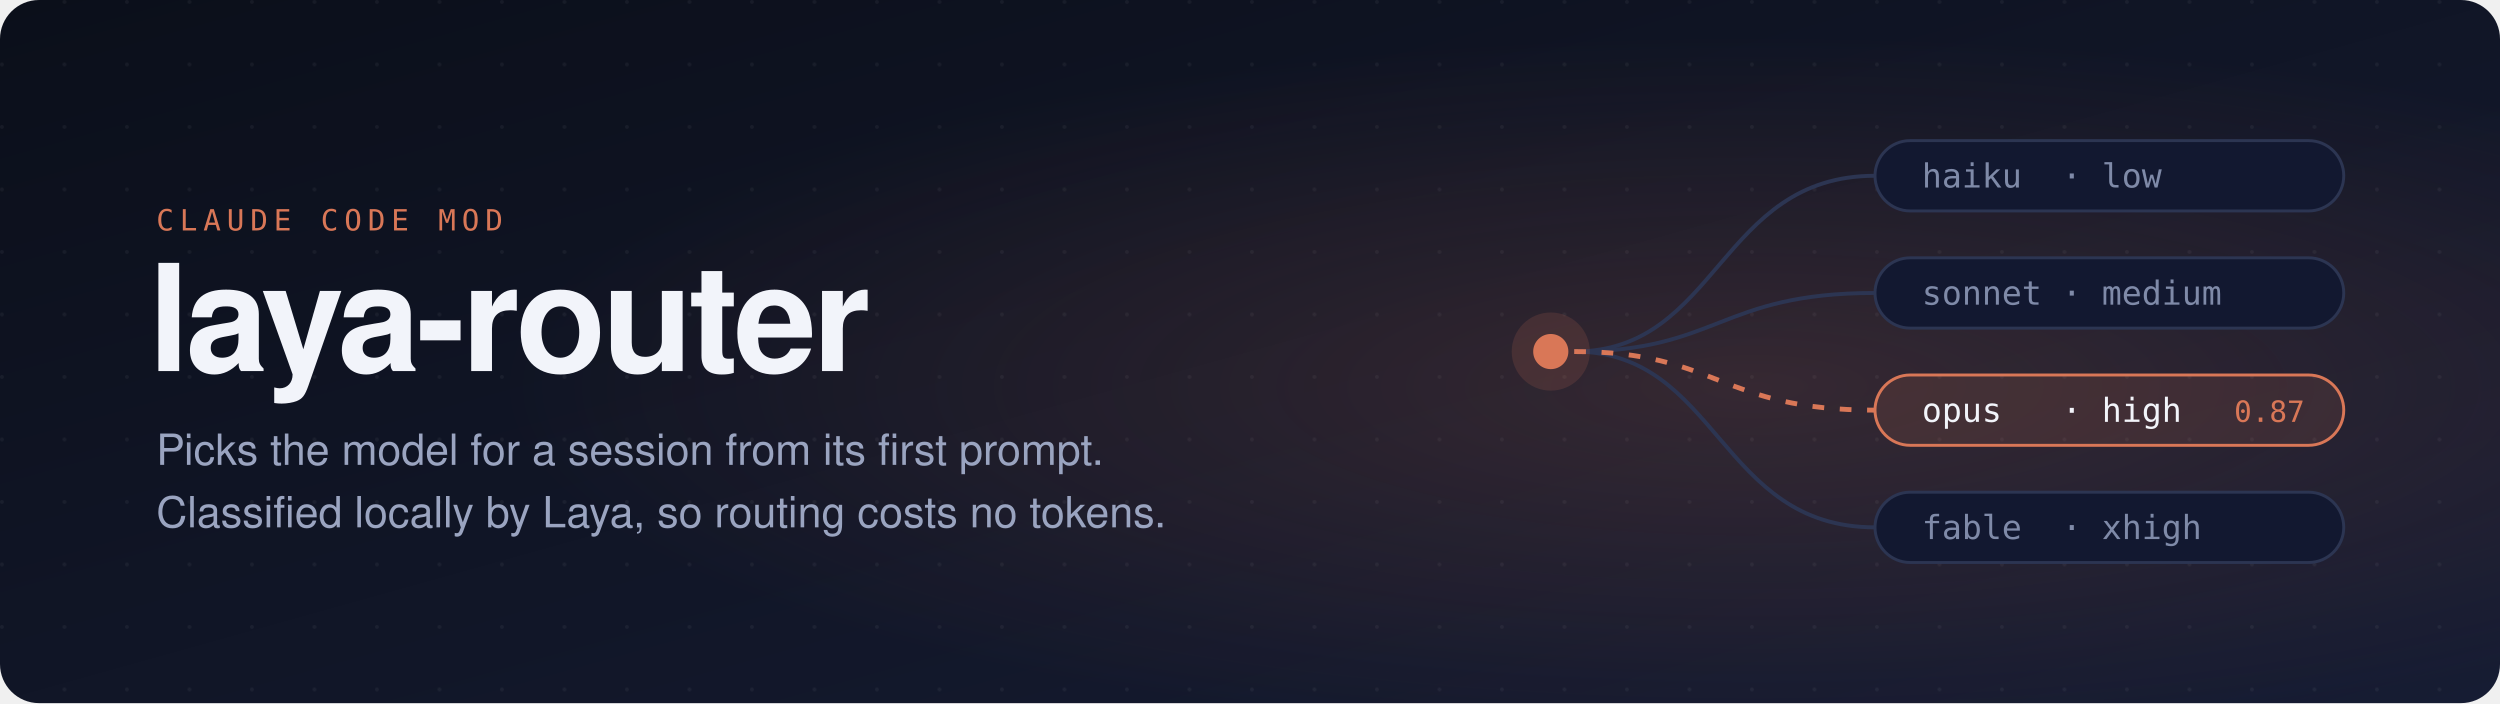
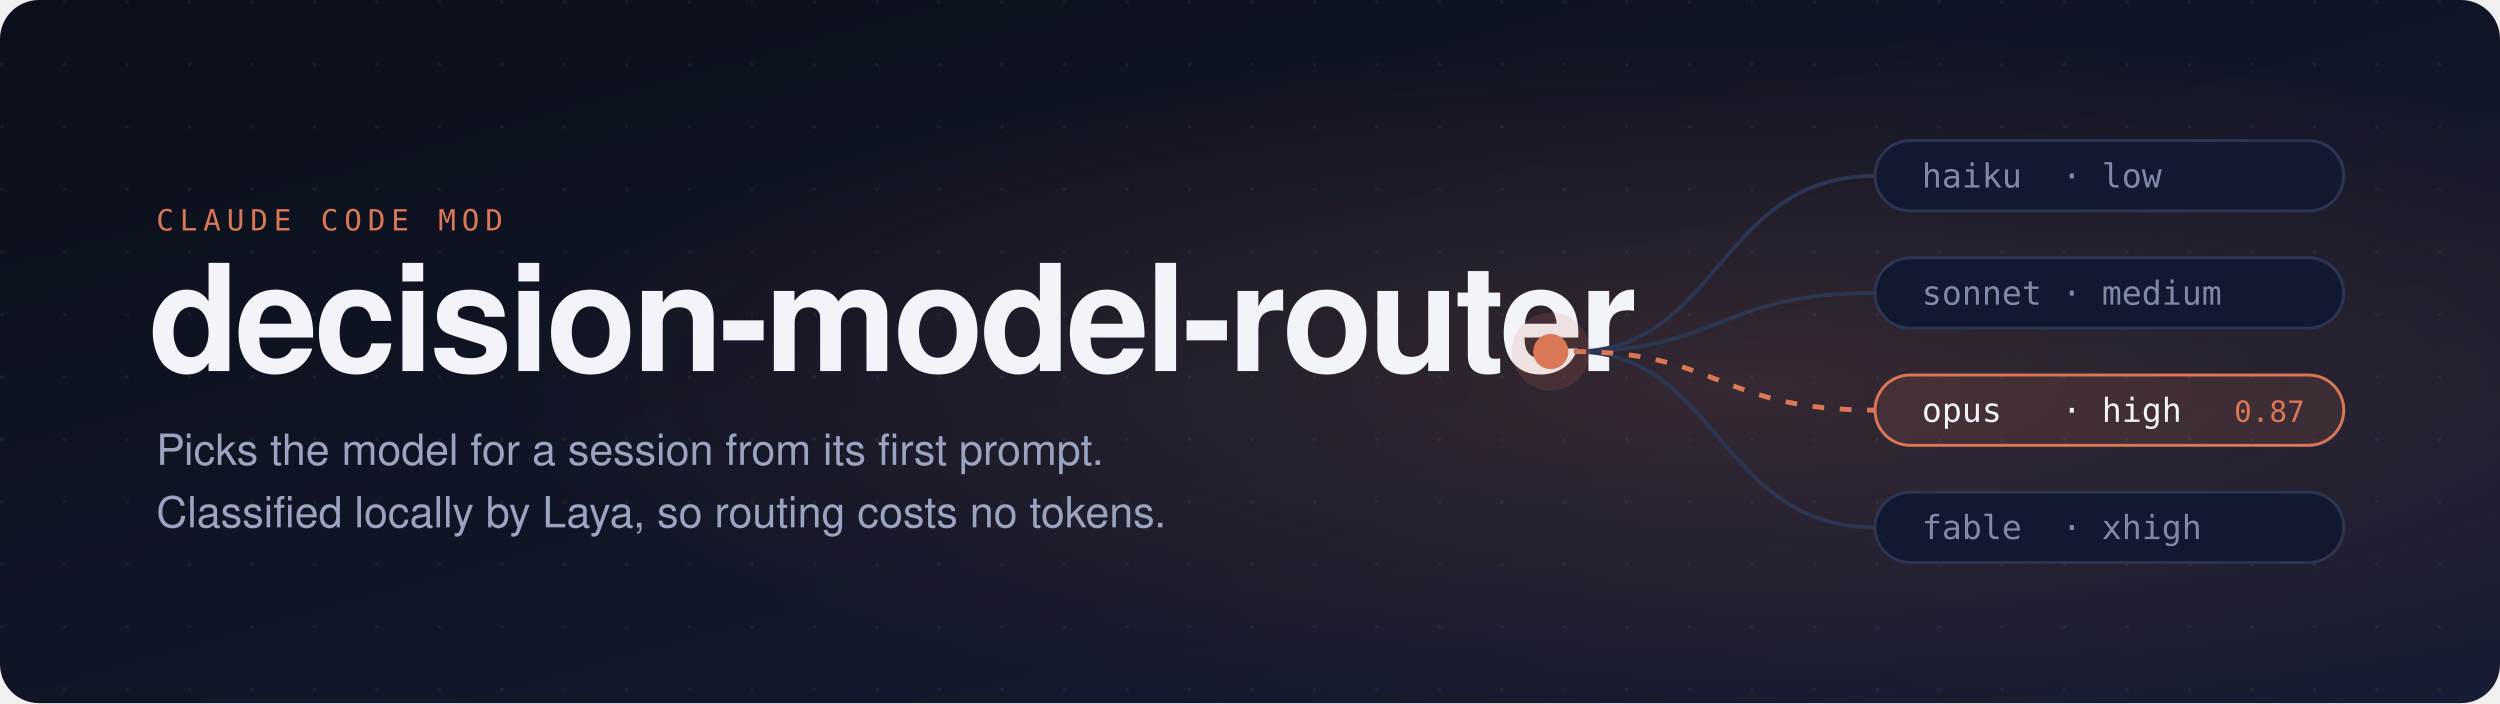
<svg xmlns="http://www.w3.org/2000/svg" viewBox="0 0 1280 360" width="1280" height="360" xml:space="preserve" role="img" aria-labelledby="t d">
  <defs>
    <linearGradient id="bg" x1="0" y1="0" x2="1" y2="1">
      <stop offset="0" stop-color="#0b0f1a" />
      <stop offset="1" stop-color="#161c33" />
    </linearGradient>
    <radialGradient id="glow" cx="0.7" cy="0.55" r="0.5">
      <stop offset="0" stop-color="#d97757" stop-opacity="0.18" />
      <stop offset="1" stop-color="#d97757" stop-opacity="0" />
    </radialGradient>
    <pattern id="grid" width="32" height="32" patternUnits="userSpaceOnUse">
      <circle cx="1" cy="1" r="1" fill="#ffffff" fill-opacity="0.05" />
    </pattern>
    <style>
      .sans { font-family: ui-sans-serif, -apple-system, "Segoe UI", Helvetica, Arial, sans-serif; }
      .mono { font-family: ui-monospace, SFMono-Regular, Menlo, Consolas, monospace; }
      .route { fill: none; stroke: #2c3552; stroke-width: 2; }
      .pill { fill: #121830; stroke: #2c3552; stroke-width: 1.5; }
      .label { fill: #7f8aa8; font-size: 17px; }
      .hot { stroke: #d97757; stroke-width: 2.5; stroke-dasharray: 6 8; animation: flow 1.2s linear infinite; }
      @keyframes flow { to { stroke-dashoffset: -28; } }
      @media (prefers-reduced-motion: reduce) { .hot { animation: none; } }
    </style>
  </defs>
  <rect width="1280" height="360" rx="20" fill="url(#bg)" />
  <rect width="1280" height="360" rx="20" fill="url(#grid)" />
  <rect width="1280" height="360" rx="20" fill="url(#glow)" />
  <text x="80" y="118" class="mono" font-size="15" letter-spacing="3" fill="#d97757">CLAUDE CODE MOD</text>
-   <text x="76" y="190" class="sans" font-size="76" font-weight="700" fill="#f2f4fa" letter-spacing="-2">laya-router</text>
+   <text x="76" y="190" class="sans" font-size="76" font-weight="700" fill="#f2f4fa" letter-spacing="-2">decision-model-router</text>
  <text x="80" y="238" class="sans" font-size="22" fill="#9aa4c0">Picks the model for a session from its first prompt.</text>
  <text x="80" y="270" class="sans" font-size="22" fill="#9aa4c0">Classified locally by Laya, so routing costs no tokens.</text>
  <path class="route" d="M806 180 C880 180 880 90 960 90" />
  <path class="route" d="M806 180 C880 180 880 150 960 150" />
  <path class="route" d="M806 180 C880 180 880 270 960 270" />
  <path class="route hot" d="M806 180 C880 180 880 210 960 210" />
  <circle cx="794" cy="180" r="20" fill="#d97757" fill-opacity="0.15" />
  <circle cx="794" cy="180" r="9" fill="#d97757" />
  <rect class="pill" x="960" y="72" width="240" height="36" rx="18" />
  <text x="984" y="96" class="mono label">haiku  · low</text>
  <rect class="pill" x="960" y="132" width="240" height="36" rx="18" />
  <text x="984" y="156" class="mono label">sonnet · medium</text>
  <rect x="960" y="192" width="240" height="36" rx="18" fill="#d97757" fill-opacity="0.12" stroke="#d97757" stroke-width="1.5" />
  <text x="984" y="216" class="mono" font-size="17" fill="#f2f4fa">opus   · high</text>
  <text x="1180" y="216" class="mono" font-size="15" fill="#d97757" text-anchor="end">0.87</text>
  <rect class="pill" x="960" y="252" width="240" height="36" rx="18" />
  <text x="984" y="276" class="mono label">fable  · xhigh</text>
</svg>
